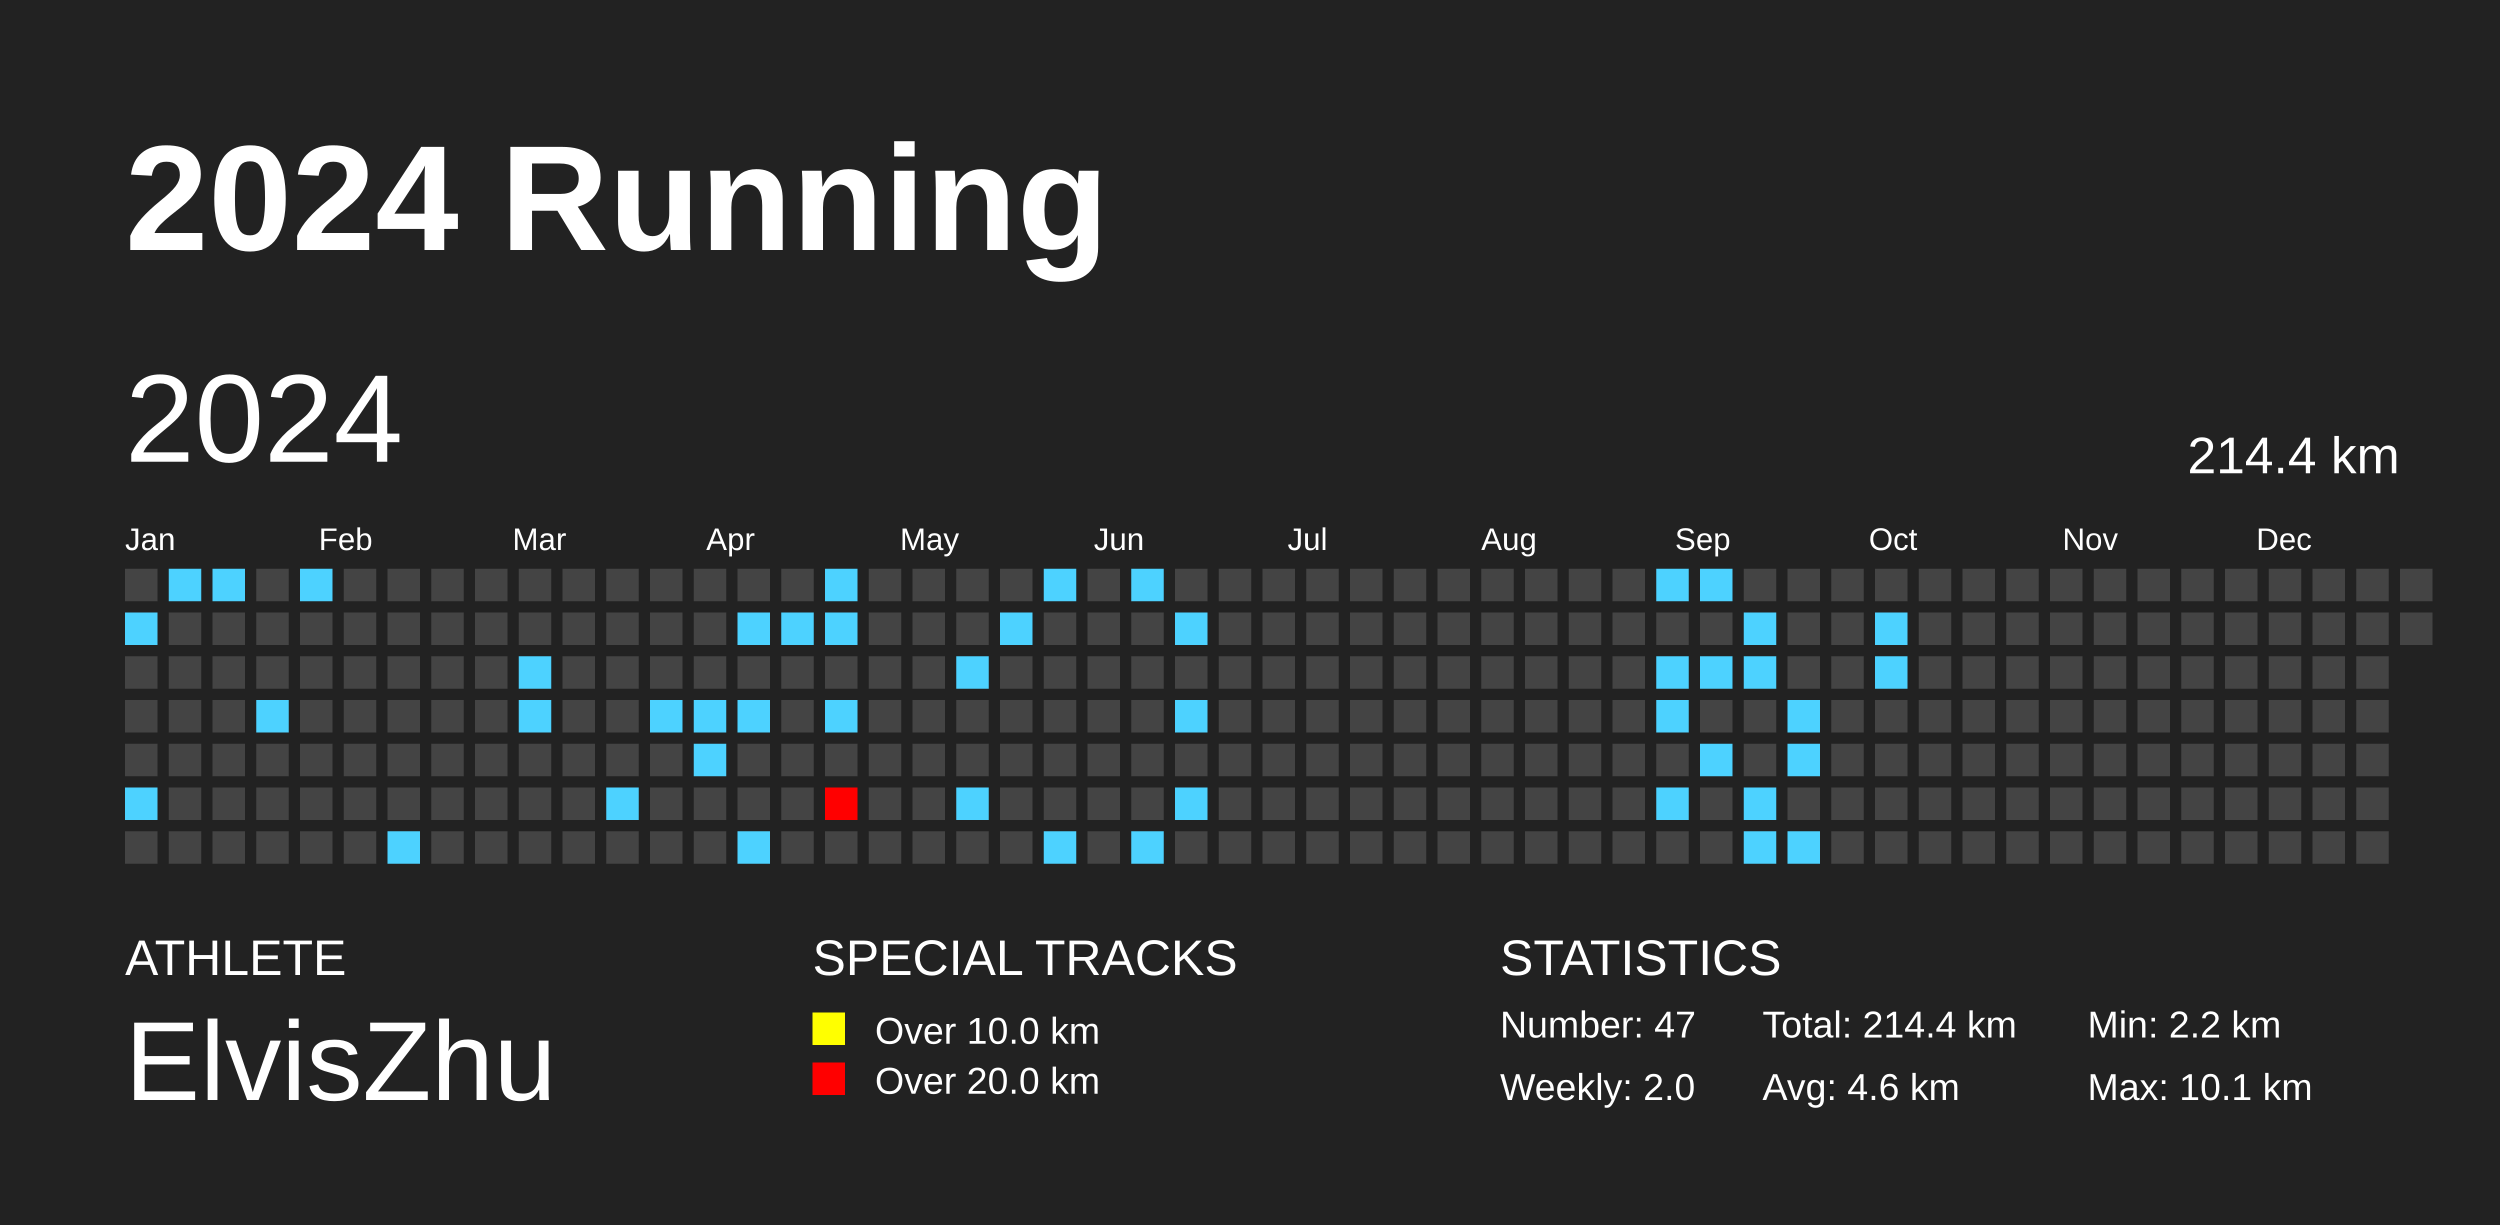
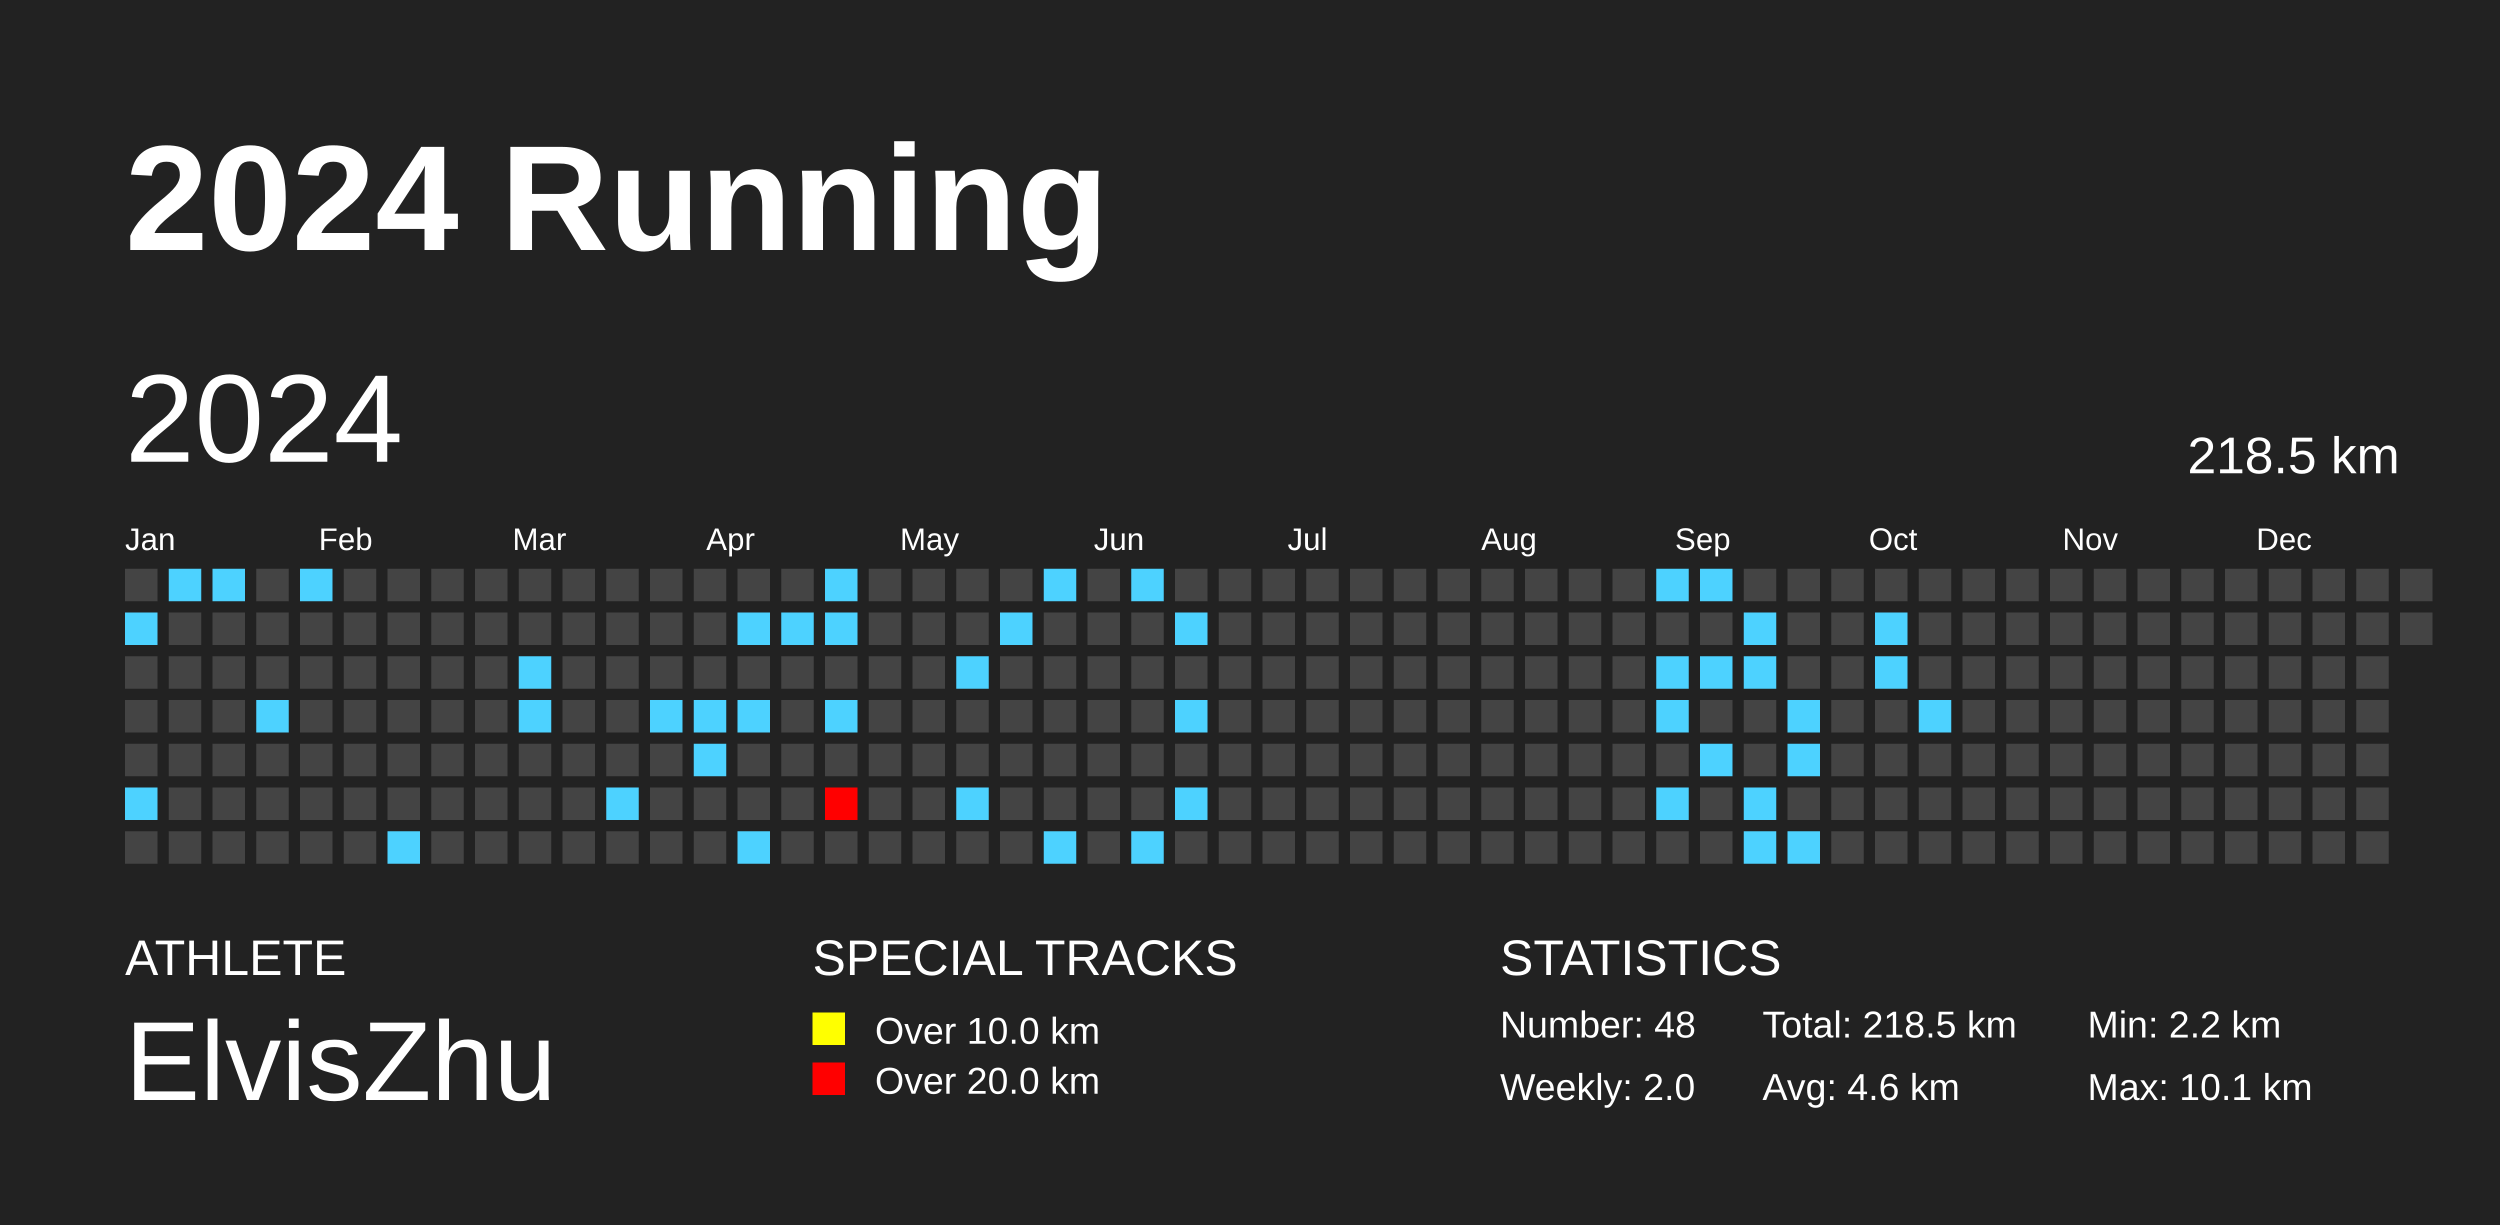
<svg xmlns="http://www.w3.org/2000/svg" baseProfile="full" height="98mm" version="1.1" viewBox="0,0,200,98" width="200mm">
  <defs />
  <rect fill="#222222" height="98" width="200" x="0" y="0" />
  <text fill="#FFFFFF" style="font-size:12px; font-family:Arial; font-weight:bold;" x="10" y="20">2024 Running</text>
  <text fill="#FFFFFF" style="font-size:4px; font-family:Arial" x="10" y="78">ATHLETE</text>
  <text fill="#FFFFFF" style="font-size:9px; font-family:Arial" x="10" y="88">ElvisZhu</text>
  <text fill="#FFFFFF" style="font-size:4px; font-family:Arial" x="65" y="78">SPECIAL TRACKS</text>
  <rect fill="yellow" height="2.6" width="2.6" x="65" y="81" />
  <text fill="#FFFFFF" style="font-size:3px; font-family:Arial" x="70" y="83.5">Over 10.0 km</text>
  <rect fill="red" height="2.6" width="2.6" x="65" y="85" />
  <text fill="#FFFFFF" style="font-size:3px; font-family:Arial" x="70" y="87.5">Over 20.0 km</text>
  <text fill="#FFFFFF" style="font-size:4px; font-family:Arial" x="120" y="78">STATISTICS</text>
-   <text fill="#FFFFFF" style="font-size:3px; font-family:Arial" x="120" y="83">Number: 47</text>
+   <text fill="#FFFFFF" style="font-size:3px; font-family:Arial" x="120" y="83">Number: 48</text>
  <text fill="#FFFFFF" style="font-size:3px; font-family:Arial" x="120" y="88">Weekly: 2.0</text>
-   <text fill="#FFFFFF" style="font-size:3px; font-family:Arial" x="141" y="83">Total: 214.4 km</text>
+   <text fill="#FFFFFF" style="font-size:3px; font-family:Arial" x="141" y="83">Total: 218.5 km</text>
  <text fill="#FFFFFF" style="font-size:3px; font-family:Arial" x="141" y="88">Avg: 4.6 km</text>
  <text fill="#FFFFFF" style="font-size:3px; font-family:Arial" x="167" y="83">Min: 2.2 km</text>
  <text fill="#FFFFFF" style="font-size:3px; font-family:Arial" x="167" y="88">Max: 10.1 km</text>
  <text dominant-baseline="hanging" fill="#FFFFFF" style="font-size:10.0px; font-family:Arial;" x="10" y="30">2024</text>
-   <text dominant-baseline="hanging" fill="#FFFFFF" style="font-size:4.125px; font-family:Arial;" x="175" y="35">214.4 km</text>
+   <text dominant-baseline="hanging" fill="#FFFFFF" style="font-size:4.125px; font-family:Arial;" x="175" y="35">218.5 km</text>
  <text fill="#FFFFFF" style="font-size:2.5px; font-family:Arial" x="10.0" y="44">Jan</text>
  <text fill="#FFFFFF" style="font-size:2.5px; font-family:Arial" x="25.5" y="44">Feb</text>
  <text fill="#FFFFFF" style="font-size:2.5px; font-family:Arial" x="41.0" y="44">Mar</text>
  <text fill="#FFFFFF" style="font-size:2.5px; font-family:Arial" x="56.5" y="44">Apr</text>
  <text fill="#FFFFFF" style="font-size:2.5px; font-family:Arial" x="72.0" y="44">May</text>
  <text fill="#FFFFFF" style="font-size:2.5px; font-family:Arial" x="87.5" y="44">Jun</text>
  <text fill="#FFFFFF" style="font-size:2.5px; font-family:Arial" x="103.0" y="44">Jul</text>
  <text fill="#FFFFFF" style="font-size:2.5px; font-family:Arial" x="118.5" y="44">Aug</text>
  <text fill="#FFFFFF" style="font-size:2.5px; font-family:Arial" x="134.0" y="44">Sep</text>
  <text fill="#FFFFFF" style="font-size:2.5px; font-family:Arial" x="149.5" y="44">Oct</text>
  <text fill="#FFFFFF" style="font-size:2.5px; font-family:Arial" x="165.0" y="44">Nov</text>
  <text fill="#FFFFFF" style="font-size:2.5px; font-family:Arial" x="180.5" y="44">Dec</text>
  <rect fill="#444444" height="2.6" width="2.6" x="10.0" y="45.5" />
  <rect fill="#4dd2ff" height="2.6" width="2.6" x="10.0" y="49.0" />
  <rect fill="#444444" height="2.6" width="2.6" x="10.0" y="52.5" />
  <rect fill="#444444" height="2.6" width="2.6" x="10.0" y="56.0" />
  <rect fill="#444444" height="2.6" width="2.6" x="10.0" y="59.5" />
  <rect fill="#4dd2ff" height="2.6" width="2.6" x="10.0" y="63.0" />
  <rect fill="#444444" height="2.6" width="2.6" x="10.0" y="66.5" />
  <rect fill="#4dd2ff" height="2.6" width="2.6" x="13.5" y="45.5" />
  <rect fill="#444444" height="2.6" width="2.6" x="13.5" y="49.0" />
  <rect fill="#444444" height="2.6" width="2.6" x="13.5" y="52.5" />
  <rect fill="#444444" height="2.6" width="2.6" x="13.5" y="56.0" />
  <rect fill="#444444" height="2.6" width="2.6" x="13.5" y="59.5" />
  <rect fill="#444444" height="2.6" width="2.6" x="13.5" y="63.0" />
  <rect fill="#444444" height="2.6" width="2.6" x="13.5" y="66.5" />
  <rect fill="#4dd2ff" height="2.6" width="2.6" x="17.0" y="45.5" />
  <rect fill="#444444" height="2.6" width="2.6" x="17.0" y="49.0" />
  <rect fill="#444444" height="2.6" width="2.6" x="17.0" y="52.5" />
  <rect fill="#444444" height="2.6" width="2.6" x="17.0" y="56.0" />
  <rect fill="#444444" height="2.6" width="2.6" x="17.0" y="59.5" />
  <rect fill="#444444" height="2.6" width="2.6" x="17.0" y="63.0" />
  <rect fill="#444444" height="2.6" width="2.6" x="17.0" y="66.5" />
  <rect fill="#444444" height="2.6" width="2.6" x="20.5" y="45.5" />
  <rect fill="#444444" height="2.6" width="2.6" x="20.5" y="49.0" />
  <rect fill="#444444" height="2.6" width="2.6" x="20.5" y="52.5" />
  <rect fill="#4dd2ff" height="2.6" width="2.6" x="20.5" y="56.0" />
  <rect fill="#444444" height="2.6" width="2.6" x="20.5" y="59.5" />
  <rect fill="#444444" height="2.6" width="2.6" x="20.5" y="63.0" />
  <rect fill="#444444" height="2.6" width="2.6" x="20.5" y="66.5" />
  <rect fill="#4dd2ff" height="2.6" width="2.6" x="24.0" y="45.5" />
  <rect fill="#444444" height="2.6" width="2.6" x="24.0" y="49.0" />
  <rect fill="#444444" height="2.6" width="2.6" x="24.0" y="52.5" />
  <rect fill="#444444" height="2.6" width="2.6" x="24.0" y="56.0" />
  <rect fill="#444444" height="2.6" width="2.6" x="24.0" y="59.5" />
  <rect fill="#444444" height="2.6" width="2.6" x="24.0" y="63.0" />
  <rect fill="#444444" height="2.6" width="2.6" x="24.0" y="66.5" />
  <rect fill="#444444" height="2.6" width="2.6" x="27.5" y="45.5" />
  <rect fill="#444444" height="2.6" width="2.6" x="27.5" y="49.0" />
  <rect fill="#444444" height="2.6" width="2.6" x="27.5" y="52.5" />
  <rect fill="#444444" height="2.6" width="2.6" x="27.5" y="56.0" />
  <rect fill="#444444" height="2.6" width="2.6" x="27.5" y="59.5" />
  <rect fill="#444444" height="2.6" width="2.6" x="27.5" y="63.0" />
  <rect fill="#444444" height="2.6" width="2.6" x="27.5" y="66.5" />
  <rect fill="#444444" height="2.6" width="2.6" x="31.0" y="45.5" />
  <rect fill="#444444" height="2.6" width="2.6" x="31.0" y="49.0" />
  <rect fill="#444444" height="2.6" width="2.6" x="31.0" y="52.5" />
  <rect fill="#444444" height="2.6" width="2.6" x="31.0" y="56.0" />
  <rect fill="#444444" height="2.6" width="2.6" x="31.0" y="59.5" />
  <rect fill="#444444" height="2.6" width="2.6" x="31.0" y="63.0" />
  <rect fill="#4dd2ff" height="2.6" width="2.6" x="31.0" y="66.5" />
  <rect fill="#444444" height="2.6" width="2.6" x="34.5" y="45.5" />
  <rect fill="#444444" height="2.6" width="2.6" x="34.5" y="49.0" />
  <rect fill="#444444" height="2.6" width="2.6" x="34.5" y="52.5" />
  <rect fill="#444444" height="2.6" width="2.6" x="34.5" y="56.0" />
  <rect fill="#444444" height="2.6" width="2.6" x="34.5" y="59.5" />
  <rect fill="#444444" height="2.6" width="2.6" x="34.5" y="63.0" />
  <rect fill="#444444" height="2.6" width="2.6" x="34.5" y="66.5" />
  <rect fill="#444444" height="2.6" width="2.6" x="38.0" y="45.5" />
  <rect fill="#444444" height="2.6" width="2.6" x="38.0" y="49.0" />
  <rect fill="#444444" height="2.6" width="2.6" x="38.0" y="52.5" />
  <rect fill="#444444" height="2.6" width="2.6" x="38.0" y="56.0" />
  <rect fill="#444444" height="2.6" width="2.6" x="38.0" y="59.5" />
  <rect fill="#444444" height="2.6" width="2.6" x="38.0" y="63.0" />
  <rect fill="#444444" height="2.6" width="2.6" x="38.0" y="66.5" />
  <rect fill="#444444" height="2.6" width="2.6" x="41.5" y="45.5" />
  <rect fill="#444444" height="2.6" width="2.6" x="41.5" y="49.0" />
  <rect fill="#4dd2ff" height="2.6" width="2.6" x="41.5" y="52.5" />
  <rect fill="#4dd2ff" height="2.6" width="2.6" x="41.5" y="56.0" />
  <rect fill="#444444" height="2.6" width="2.6" x="41.5" y="59.5" />
  <rect fill="#444444" height="2.6" width="2.6" x="41.5" y="63.0" />
  <rect fill="#444444" height="2.6" width="2.6" x="41.5" y="66.5" />
  <rect fill="#444444" height="2.6" width="2.6" x="45.0" y="45.5" />
  <rect fill="#444444" height="2.6" width="2.6" x="45.0" y="49.0" />
  <rect fill="#444444" height="2.6" width="2.6" x="45.0" y="52.5" />
  <rect fill="#444444" height="2.6" width="2.6" x="45.0" y="56.0" />
  <rect fill="#444444" height="2.6" width="2.6" x="45.0" y="59.5" />
  <rect fill="#444444" height="2.6" width="2.6" x="45.0" y="63.0" />
  <rect fill="#444444" height="2.6" width="2.6" x="45.0" y="66.5" />
  <rect fill="#444444" height="2.6" width="2.6" x="48.5" y="45.5" />
  <rect fill="#444444" height="2.6" width="2.6" x="48.5" y="49.0" />
  <rect fill="#444444" height="2.6" width="2.6" x="48.5" y="52.5" />
  <rect fill="#444444" height="2.6" width="2.6" x="48.5" y="56.0" />
  <rect fill="#444444" height="2.6" width="2.6" x="48.5" y="59.5" />
  <rect fill="#4dd2ff" height="2.6" width="2.6" x="48.5" y="63.0" />
  <rect fill="#444444" height="2.6" width="2.6" x="48.5" y="66.5" />
  <rect fill="#444444" height="2.6" width="2.6" x="52.0" y="45.5" />
  <rect fill="#444444" height="2.6" width="2.6" x="52.0" y="49.0" />
  <rect fill="#444444" height="2.6" width="2.6" x="52.0" y="52.5" />
  <rect fill="#4dd2ff" height="2.6" width="2.6" x="52.0" y="56.0" />
  <rect fill="#444444" height="2.6" width="2.6" x="52.0" y="59.5" />
  <rect fill="#444444" height="2.6" width="2.6" x="52.0" y="63.0" />
  <rect fill="#444444" height="2.6" width="2.6" x="52.0" y="66.5" />
  <rect fill="#444444" height="2.6" width="2.6" x="55.5" y="45.5" />
  <rect fill="#444444" height="2.6" width="2.6" x="55.5" y="49.0" />
  <rect fill="#444444" height="2.6" width="2.6" x="55.5" y="52.5" />
  <rect fill="#4dd2ff" height="2.6" width="2.6" x="55.5" y="56.0" />
  <rect fill="#4dd2ff" height="2.6" width="2.6" x="55.5" y="59.5" />
  <rect fill="#444444" height="2.6" width="2.6" x="55.5" y="63.0" />
  <rect fill="#444444" height="2.6" width="2.6" x="55.5" y="66.5" />
  <rect fill="#444444" height="2.6" width="2.6" x="59.0" y="45.5" />
  <rect fill="#4dd2ff" height="2.6" width="2.6" x="59.0" y="49.0" />
  <rect fill="#444444" height="2.6" width="2.6" x="59.0" y="52.5" />
  <rect fill="#4dd2ff" height="2.6" width="2.6" x="59.0" y="56.0" />
  <rect fill="#444444" height="2.6" width="2.6" x="59.0" y="59.5" />
  <rect fill="#444444" height="2.6" width="2.6" x="59.0" y="63.0" />
  <rect fill="#4dd2ff" height="2.6" width="2.6" x="59.0" y="66.5" />
  <rect fill="#444444" height="2.6" width="2.6" x="62.5" y="45.5" />
  <rect fill="#4dd2ff" height="2.6" width="2.6" x="62.5" y="49.0" />
  <rect fill="#444444" height="2.6" width="2.6" x="62.5" y="52.5" />
  <rect fill="#444444" height="2.6" width="2.6" x="62.5" y="56.0" />
  <rect fill="#444444" height="2.6" width="2.6" x="62.5" y="59.5" />
  <rect fill="#444444" height="2.6" width="2.6" x="62.5" y="63.0" />
  <rect fill="#444444" height="2.6" width="2.6" x="62.5" y="66.5" />
  <rect fill="#4dd2ff" height="2.6" width="2.6" x="66.0" y="45.5" />
  <rect fill="#4dd2ff" height="2.6" width="2.6" x="66.0" y="49.0" />
  <rect fill="#444444" height="2.6" width="2.6" x="66.0" y="52.5" />
  <rect fill="#4dd2ff" height="2.6" width="2.6" x="66.0" y="56.0" />
  <rect fill="#444444" height="2.6" width="2.6" x="66.0" y="59.5" />
  <rect fill="#ff0000" height="2.6" width="2.6" x="66.0" y="63.0" />
  <rect fill="#444444" height="2.6" width="2.6" x="66.0" y="66.5" />
  <rect fill="#444444" height="2.6" width="2.6" x="69.5" y="45.5" />
  <rect fill="#444444" height="2.6" width="2.6" x="69.5" y="49.0" />
  <rect fill="#444444" height="2.6" width="2.6" x="69.5" y="52.5" />
  <rect fill="#444444" height="2.6" width="2.6" x="69.5" y="56.0" />
  <rect fill="#444444" height="2.6" width="2.6" x="69.5" y="59.5" />
  <rect fill="#444444" height="2.6" width="2.6" x="69.5" y="63.0" />
  <rect fill="#444444" height="2.6" width="2.6" x="69.5" y="66.5" />
  <rect fill="#444444" height="2.6" width="2.6" x="73.0" y="45.5" />
  <rect fill="#444444" height="2.6" width="2.6" x="73.0" y="49.0" />
  <rect fill="#444444" height="2.6" width="2.6" x="73.0" y="52.5" />
  <rect fill="#444444" height="2.6" width="2.6" x="73.0" y="56.0" />
  <rect fill="#444444" height="2.6" width="2.6" x="73.0" y="59.5" />
  <rect fill="#444444" height="2.6" width="2.6" x="73.0" y="63.0" />
  <rect fill="#444444" height="2.6" width="2.6" x="73.0" y="66.5" />
  <rect fill="#444444" height="2.6" width="2.6" x="76.5" y="45.5" />
  <rect fill="#444444" height="2.6" width="2.6" x="76.5" y="49.0" />
  <rect fill="#4dd2ff" height="2.6" width="2.6" x="76.5" y="52.5" />
  <rect fill="#444444" height="2.6" width="2.6" x="76.5" y="56.0" />
  <rect fill="#444444" height="2.6" width="2.6" x="76.5" y="59.5" />
  <rect fill="#4dd2ff" height="2.6" width="2.6" x="76.5" y="63.0" />
  <rect fill="#444444" height="2.6" width="2.6" x="76.5" y="66.5" />
  <rect fill="#444444" height="2.6" width="2.6" x="80.0" y="45.5" />
  <rect fill="#4dd2ff" height="2.6" width="2.6" x="80.0" y="49.0" />
  <rect fill="#444444" height="2.6" width="2.6" x="80.0" y="52.5" />
  <rect fill="#444444" height="2.6" width="2.6" x="80.0" y="56.0" />
  <rect fill="#444444" height="2.6" width="2.6" x="80.0" y="59.5" />
  <rect fill="#444444" height="2.6" width="2.6" x="80.0" y="63.0" />
  <rect fill="#444444" height="2.6" width="2.6" x="80.0" y="66.5" />
  <rect fill="#4dd2ff" height="2.6" width="2.6" x="83.5" y="45.5" />
  <rect fill="#444444" height="2.6" width="2.6" x="83.5" y="49.0" />
  <rect fill="#444444" height="2.6" width="2.6" x="83.5" y="52.5" />
  <rect fill="#444444" height="2.6" width="2.6" x="83.5" y="56.0" />
  <rect fill="#444444" height="2.6" width="2.6" x="83.5" y="59.5" />
  <rect fill="#444444" height="2.6" width="2.6" x="83.5" y="63.0" />
  <rect fill="#4dd2ff" height="2.6" width="2.6" x="83.5" y="66.5" />
  <rect fill="#444444" height="2.6" width="2.6" x="87.0" y="45.5" />
  <rect fill="#444444" height="2.6" width="2.6" x="87.0" y="49.0" />
  <rect fill="#444444" height="2.6" width="2.6" x="87.0" y="52.5" />
  <rect fill="#444444" height="2.6" width="2.6" x="87.0" y="56.0" />
  <rect fill="#444444" height="2.6" width="2.6" x="87.0" y="59.5" />
  <rect fill="#444444" height="2.6" width="2.6" x="87.0" y="63.0" />
  <rect fill="#444444" height="2.6" width="2.6" x="87.0" y="66.5" />
  <rect fill="#4dd2ff" height="2.6" width="2.6" x="90.5" y="45.5" />
  <rect fill="#444444" height="2.6" width="2.6" x="90.5" y="49.0" />
  <rect fill="#444444" height="2.6" width="2.6" x="90.5" y="52.5" />
  <rect fill="#444444" height="2.6" width="2.6" x="90.5" y="56.0" />
  <rect fill="#444444" height="2.6" width="2.6" x="90.5" y="59.5" />
  <rect fill="#444444" height="2.6" width="2.6" x="90.5" y="63.0" />
  <rect fill="#4dd2ff" height="2.6" width="2.6" x="90.5" y="66.5" />
  <rect fill="#444444" height="2.6" width="2.6" x="94.0" y="45.5" />
  <rect fill="#4dd2ff" height="2.6" width="2.6" x="94.0" y="49.0" />
  <rect fill="#444444" height="2.6" width="2.6" x="94.0" y="52.5" />
  <rect fill="#4dd2ff" height="2.6" width="2.6" x="94.0" y="56.0" />
  <rect fill="#444444" height="2.6" width="2.6" x="94.0" y="59.5" />
  <rect fill="#4dd2ff" height="2.6" width="2.6" x="94.0" y="63.0" />
  <rect fill="#444444" height="2.6" width="2.6" x="94.0" y="66.5" />
  <rect fill="#444444" height="2.6" width="2.6" x="97.5" y="45.5" />
  <rect fill="#444444" height="2.6" width="2.6" x="97.5" y="49.0" />
  <rect fill="#444444" height="2.6" width="2.6" x="97.5" y="52.5" />
  <rect fill="#444444" height="2.6" width="2.6" x="97.5" y="56.0" />
  <rect fill="#444444" height="2.6" width="2.6" x="97.5" y="59.5" />
  <rect fill="#444444" height="2.6" width="2.6" x="97.5" y="63.0" />
  <rect fill="#444444" height="2.6" width="2.6" x="97.5" y="66.5" />
  <rect fill="#444444" height="2.6" width="2.6" x="101.0" y="45.5" />
  <rect fill="#444444" height="2.6" width="2.6" x="101.0" y="49.0" />
  <rect fill="#444444" height="2.6" width="2.6" x="101.0" y="52.5" />
  <rect fill="#444444" height="2.6" width="2.6" x="101.0" y="56.0" />
  <rect fill="#444444" height="2.6" width="2.6" x="101.0" y="59.5" />
  <rect fill="#444444" height="2.6" width="2.6" x="101.0" y="63.0" />
  <rect fill="#444444" height="2.6" width="2.6" x="101.0" y="66.5" />
  <rect fill="#444444" height="2.6" width="2.6" x="104.5" y="45.5" />
  <rect fill="#444444" height="2.6" width="2.6" x="104.5" y="49.0" />
  <rect fill="#444444" height="2.6" width="2.6" x="104.5" y="52.5" />
  <rect fill="#444444" height="2.6" width="2.6" x="104.5" y="56.0" />
  <rect fill="#444444" height="2.6" width="2.6" x="104.5" y="59.5" />
  <rect fill="#444444" height="2.6" width="2.6" x="104.5" y="63.0" />
  <rect fill="#444444" height="2.6" width="2.6" x="104.5" y="66.5" />
  <rect fill="#444444" height="2.6" width="2.6" x="108.0" y="45.5" />
  <rect fill="#444444" height="2.6" width="2.6" x="108.0" y="49.0" />
  <rect fill="#444444" height="2.6" width="2.6" x="108.0" y="52.5" />
  <rect fill="#444444" height="2.6" width="2.6" x="108.0" y="56.0" />
  <rect fill="#444444" height="2.6" width="2.6" x="108.0" y="59.5" />
  <rect fill="#444444" height="2.6" width="2.6" x="108.0" y="63.0" />
  <rect fill="#444444" height="2.6" width="2.6" x="108.0" y="66.5" />
  <rect fill="#444444" height="2.6" width="2.6" x="111.5" y="45.5" />
  <rect fill="#444444" height="2.6" width="2.6" x="111.5" y="49.0" />
  <rect fill="#444444" height="2.6" width="2.6" x="111.5" y="52.5" />
  <rect fill="#444444" height="2.6" width="2.6" x="111.5" y="56.0" />
  <rect fill="#444444" height="2.6" width="2.6" x="111.5" y="59.5" />
  <rect fill="#444444" height="2.6" width="2.6" x="111.5" y="63.0" />
  <rect fill="#444444" height="2.6" width="2.6" x="111.5" y="66.5" />
  <rect fill="#444444" height="2.6" width="2.6" x="115.0" y="45.5" />
  <rect fill="#444444" height="2.6" width="2.6" x="115.0" y="49.0" />
  <rect fill="#444444" height="2.6" width="2.6" x="115.0" y="52.5" />
  <rect fill="#444444" height="2.6" width="2.6" x="115.0" y="56.0" />
  <rect fill="#444444" height="2.6" width="2.6" x="115.0" y="59.5" />
  <rect fill="#444444" height="2.6" width="2.6" x="115.0" y="63.0" />
  <rect fill="#444444" height="2.6" width="2.6" x="115.0" y="66.5" />
  <rect fill="#444444" height="2.6" width="2.6" x="118.5" y="45.5" />
  <rect fill="#444444" height="2.6" width="2.6" x="118.5" y="49.0" />
  <rect fill="#444444" height="2.6" width="2.6" x="118.5" y="52.5" />
  <rect fill="#444444" height="2.6" width="2.6" x="118.5" y="56.0" />
  <rect fill="#444444" height="2.6" width="2.6" x="118.5" y="59.5" />
  <rect fill="#444444" height="2.6" width="2.6" x="118.5" y="63.0" />
  <rect fill="#444444" height="2.6" width="2.6" x="118.5" y="66.5" />
  <rect fill="#444444" height="2.6" width="2.6" x="122.0" y="45.5" />
  <rect fill="#444444" height="2.6" width="2.6" x="122.0" y="49.0" />
  <rect fill="#444444" height="2.6" width="2.6" x="122.0" y="52.5" />
  <rect fill="#444444" height="2.6" width="2.6" x="122.0" y="56.0" />
  <rect fill="#444444" height="2.6" width="2.6" x="122.0" y="59.5" />
  <rect fill="#444444" height="2.6" width="2.6" x="122.0" y="63.0" />
  <rect fill="#444444" height="2.6" width="2.6" x="122.0" y="66.5" />
  <rect fill="#444444" height="2.6" width="2.6" x="125.5" y="45.5" />
  <rect fill="#444444" height="2.6" width="2.6" x="125.5" y="49.0" />
  <rect fill="#444444" height="2.6" width="2.6" x="125.5" y="52.5" />
  <rect fill="#444444" height="2.6" width="2.6" x="125.5" y="56.0" />
  <rect fill="#444444" height="2.6" width="2.6" x="125.5" y="59.5" />
  <rect fill="#444444" height="2.6" width="2.6" x="125.5" y="63.0" />
  <rect fill="#444444" height="2.6" width="2.6" x="125.5" y="66.5" />
  <rect fill="#444444" height="2.6" width="2.6" x="129.0" y="45.5" />
  <rect fill="#444444" height="2.6" width="2.6" x="129.0" y="49.0" />
  <rect fill="#444444" height="2.6" width="2.6" x="129.0" y="52.5" />
  <rect fill="#444444" height="2.6" width="2.6" x="129.0" y="56.0" />
  <rect fill="#444444" height="2.6" width="2.6" x="129.0" y="59.5" />
  <rect fill="#444444" height="2.6" width="2.6" x="129.0" y="63.0" />
  <rect fill="#444444" height="2.6" width="2.6" x="129.0" y="66.5" />
  <rect fill="#4dd2ff" height="2.6" width="2.6" x="132.5" y="45.5" />
  <rect fill="#444444" height="2.6" width="2.6" x="132.5" y="49.0" />
  <rect fill="#4dd2ff" height="2.6" width="2.6" x="132.5" y="52.5" />
  <rect fill="#4dd2ff" height="2.6" width="2.6" x="132.5" y="56.0" />
  <rect fill="#444444" height="2.6" width="2.6" x="132.5" y="59.5" />
  <rect fill="#4dd2ff" height="2.6" width="2.6" x="132.5" y="63.0" />
  <rect fill="#444444" height="2.6" width="2.6" x="132.5" y="66.5" />
  <rect fill="#4dd2ff" height="2.6" width="2.6" x="136.0" y="45.5" />
  <rect fill="#444444" height="2.6" width="2.6" x="136.0" y="49.0" />
  <rect fill="#4dd2ff" height="2.6" width="2.6" x="136.0" y="52.5" />
  <rect fill="#444444" height="2.6" width="2.6" x="136.0" y="56.0" />
  <rect fill="#4dd2ff" height="2.6" width="2.6" x="136.0" y="59.5" />
  <rect fill="#444444" height="2.6" width="2.6" x="136.0" y="63.0" />
  <rect fill="#444444" height="2.6" width="2.6" x="136.0" y="66.5" />
  <rect fill="#444444" height="2.6" width="2.6" x="139.5" y="45.5" />
  <rect fill="#4dd2ff" height="2.6" width="2.6" x="139.5" y="49.0" />
  <rect fill="#4dd2ff" height="2.6" width="2.6" x="139.5" y="52.5" />
  <rect fill="#444444" height="2.6" width="2.6" x="139.5" y="56.0" />
  <rect fill="#444444" height="2.6" width="2.6" x="139.5" y="59.5" />
  <rect fill="#4dd2ff" height="2.6" width="2.6" x="139.5" y="63.0" />
  <rect fill="#4dd2ff" height="2.6" width="2.6" x="139.5" y="66.5" />
  <rect fill="#444444" height="2.6" width="2.6" x="143.0" y="45.5" />
  <rect fill="#444444" height="2.6" width="2.6" x="143.0" y="49.0" />
  <rect fill="#444444" height="2.6" width="2.6" x="143.0" y="52.5" />
  <rect fill="#4dd2ff" height="2.6" width="2.6" x="143.0" y="56.0" />
  <rect fill="#4dd2ff" height="2.6" width="2.6" x="143.0" y="59.5" />
  <rect fill="#444444" height="2.6" width="2.6" x="143.0" y="63.0" />
  <rect fill="#4dd2ff" height="2.6" width="2.6" x="143.0" y="66.5" />
  <rect fill="#444444" height="2.6" width="2.6" x="146.5" y="45.5" />
  <rect fill="#444444" height="2.6" width="2.6" x="146.5" y="49.0" />
  <rect fill="#444444" height="2.6" width="2.6" x="146.5" y="52.5" />
  <rect fill="#444444" height="2.6" width="2.6" x="146.5" y="56.0" />
  <rect fill="#444444" height="2.6" width="2.6" x="146.5" y="59.5" />
  <rect fill="#444444" height="2.6" width="2.6" x="146.5" y="63.0" />
  <rect fill="#444444" height="2.6" width="2.6" x="146.5" y="66.5" />
  <rect fill="#444444" height="2.6" width="2.6" x="150.0" y="45.5" />
  <rect fill="#4dd2ff" height="2.6" width="2.6" x="150.0" y="49.0" />
  <rect fill="#4dd2ff" height="2.6" width="2.6" x="150.0" y="52.5" />
  <rect fill="#444444" height="2.6" width="2.6" x="150.0" y="56.0" />
  <rect fill="#444444" height="2.6" width="2.6" x="150.0" y="59.5" />
  <rect fill="#444444" height="2.6" width="2.6" x="150.0" y="63.0" />
  <rect fill="#444444" height="2.6" width="2.6" x="150.0" y="66.5" />
  <rect fill="#444444" height="2.6" width="2.6" x="153.5" y="45.5" />
  <rect fill="#444444" height="2.6" width="2.6" x="153.5" y="49.0" />
  <rect fill="#444444" height="2.6" width="2.6" x="153.5" y="52.5" />
-   <rect fill="#444444" height="2.6" width="2.6" x="153.5" y="56.0" />
+   <rect fill="#4dd2ff" height="2.6" width="2.6" x="153.5" y="56.0" />
  <rect fill="#444444" height="2.6" width="2.6" x="153.5" y="59.5" />
  <rect fill="#444444" height="2.6" width="2.6" x="153.5" y="63.0" />
  <rect fill="#444444" height="2.6" width="2.6" x="153.5" y="66.5" />
  <rect fill="#444444" height="2.6" width="2.6" x="157.0" y="45.5" />
  <rect fill="#444444" height="2.6" width="2.6" x="157.0" y="49.0" />
  <rect fill="#444444" height="2.6" width="2.6" x="157.0" y="52.5" />
  <rect fill="#444444" height="2.6" width="2.6" x="157.0" y="56.0" />
  <rect fill="#444444" height="2.6" width="2.6" x="157.0" y="59.5" />
  <rect fill="#444444" height="2.6" width="2.6" x="157.0" y="63.0" />
  <rect fill="#444444" height="2.6" width="2.6" x="157.0" y="66.5" />
  <rect fill="#444444" height="2.6" width="2.6" x="160.5" y="45.5" />
  <rect fill="#444444" height="2.6" width="2.6" x="160.5" y="49.0" />
  <rect fill="#444444" height="2.6" width="2.6" x="160.5" y="52.5" />
  <rect fill="#444444" height="2.6" width="2.6" x="160.5" y="56.0" />
  <rect fill="#444444" height="2.6" width="2.6" x="160.5" y="59.5" />
  <rect fill="#444444" height="2.6" width="2.6" x="160.5" y="63.0" />
  <rect fill="#444444" height="2.6" width="2.6" x="160.5" y="66.5" />
  <rect fill="#444444" height="2.6" width="2.6" x="164.0" y="45.5" />
  <rect fill="#444444" height="2.6" width="2.6" x="164.0" y="49.0" />
  <rect fill="#444444" height="2.6" width="2.6" x="164.0" y="52.5" />
  <rect fill="#444444" height="2.6" width="2.6" x="164.0" y="56.0" />
  <rect fill="#444444" height="2.6" width="2.6" x="164.0" y="59.5" />
  <rect fill="#444444" height="2.6" width="2.6" x="164.0" y="63.0" />
  <rect fill="#444444" height="2.6" width="2.6" x="164.0" y="66.5" />
  <rect fill="#444444" height="2.6" width="2.6" x="167.5" y="45.5" />
  <rect fill="#444444" height="2.6" width="2.6" x="167.5" y="49.0" />
  <rect fill="#444444" height="2.6" width="2.6" x="167.5" y="52.5" />
  <rect fill="#444444" height="2.6" width="2.6" x="167.5" y="56.0" />
  <rect fill="#444444" height="2.6" width="2.6" x="167.5" y="59.5" />
  <rect fill="#444444" height="2.6" width="2.6" x="167.5" y="63.0" />
  <rect fill="#444444" height="2.6" width="2.6" x="167.5" y="66.5" />
  <rect fill="#444444" height="2.6" width="2.6" x="171.0" y="45.5" />
  <rect fill="#444444" height="2.6" width="2.6" x="171.0" y="49.0" />
  <rect fill="#444444" height="2.6" width="2.6" x="171.0" y="52.5" />
  <rect fill="#444444" height="2.6" width="2.6" x="171.0" y="56.0" />
  <rect fill="#444444" height="2.6" width="2.6" x="171.0" y="59.5" />
  <rect fill="#444444" height="2.6" width="2.6" x="171.0" y="63.0" />
  <rect fill="#444444" height="2.6" width="2.6" x="171.0" y="66.5" />
  <rect fill="#444444" height="2.6" width="2.6" x="174.5" y="45.5" />
  <rect fill="#444444" height="2.6" width="2.6" x="174.5" y="49.0" />
  <rect fill="#444444" height="2.6" width="2.6" x="174.5" y="52.5" />
  <rect fill="#444444" height="2.6" width="2.6" x="174.5" y="56.0" />
  <rect fill="#444444" height="2.6" width="2.6" x="174.5" y="59.5" />
  <rect fill="#444444" height="2.6" width="2.6" x="174.5" y="63.0" />
  <rect fill="#444444" height="2.6" width="2.6" x="174.5" y="66.5" />
  <rect fill="#444444" height="2.6" width="2.6" x="178.0" y="45.5" />
  <rect fill="#444444" height="2.6" width="2.6" x="178.0" y="49.0" />
  <rect fill="#444444" height="2.6" width="2.6" x="178.0" y="52.5" />
  <rect fill="#444444" height="2.6" width="2.6" x="178.0" y="56.0" />
  <rect fill="#444444" height="2.6" width="2.6" x="178.0" y="59.5" />
  <rect fill="#444444" height="2.6" width="2.6" x="178.0" y="63.0" />
  <rect fill="#444444" height="2.6" width="2.6" x="178.0" y="66.5" />
  <rect fill="#444444" height="2.6" width="2.6" x="181.5" y="45.5" />
  <rect fill="#444444" height="2.6" width="2.6" x="181.5" y="49.0" />
  <rect fill="#444444" height="2.6" width="2.6" x="181.5" y="52.5" />
  <rect fill="#444444" height="2.6" width="2.6" x="181.5" y="56.0" />
  <rect fill="#444444" height="2.6" width="2.6" x="181.5" y="59.5" />
  <rect fill="#444444" height="2.6" width="2.6" x="181.5" y="63.0" />
  <rect fill="#444444" height="2.6" width="2.6" x="181.5" y="66.5" />
  <rect fill="#444444" height="2.6" width="2.6" x="185.0" y="45.5" />
  <rect fill="#444444" height="2.6" width="2.6" x="185.0" y="49.0" />
  <rect fill="#444444" height="2.6" width="2.6" x="185.0" y="52.5" />
  <rect fill="#444444" height="2.6" width="2.6" x="185.0" y="56.0" />
  <rect fill="#444444" height="2.6" width="2.6" x="185.0" y="59.5" />
  <rect fill="#444444" height="2.6" width="2.6" x="185.0" y="63.0" />
  <rect fill="#444444" height="2.6" width="2.6" x="185.0" y="66.5" />
  <rect fill="#444444" height="2.6" width="2.6" x="188.5" y="45.5" />
  <rect fill="#444444" height="2.6" width="2.6" x="188.5" y="49.0" />
  <rect fill="#444444" height="2.6" width="2.6" x="188.5" y="52.5" />
  <rect fill="#444444" height="2.6" width="2.6" x="188.5" y="56.0" />
  <rect fill="#444444" height="2.6" width="2.6" x="188.5" y="59.5" />
  <rect fill="#444444" height="2.6" width="2.6" x="188.5" y="63.0" />
  <rect fill="#444444" height="2.6" width="2.6" x="188.5" y="66.5" />
  <rect fill="#444444" height="2.6" width="2.6" x="192.0" y="45.5" />
  <rect fill="#444444" height="2.6" width="2.6" x="192.0" y="49.0" />
</svg>
